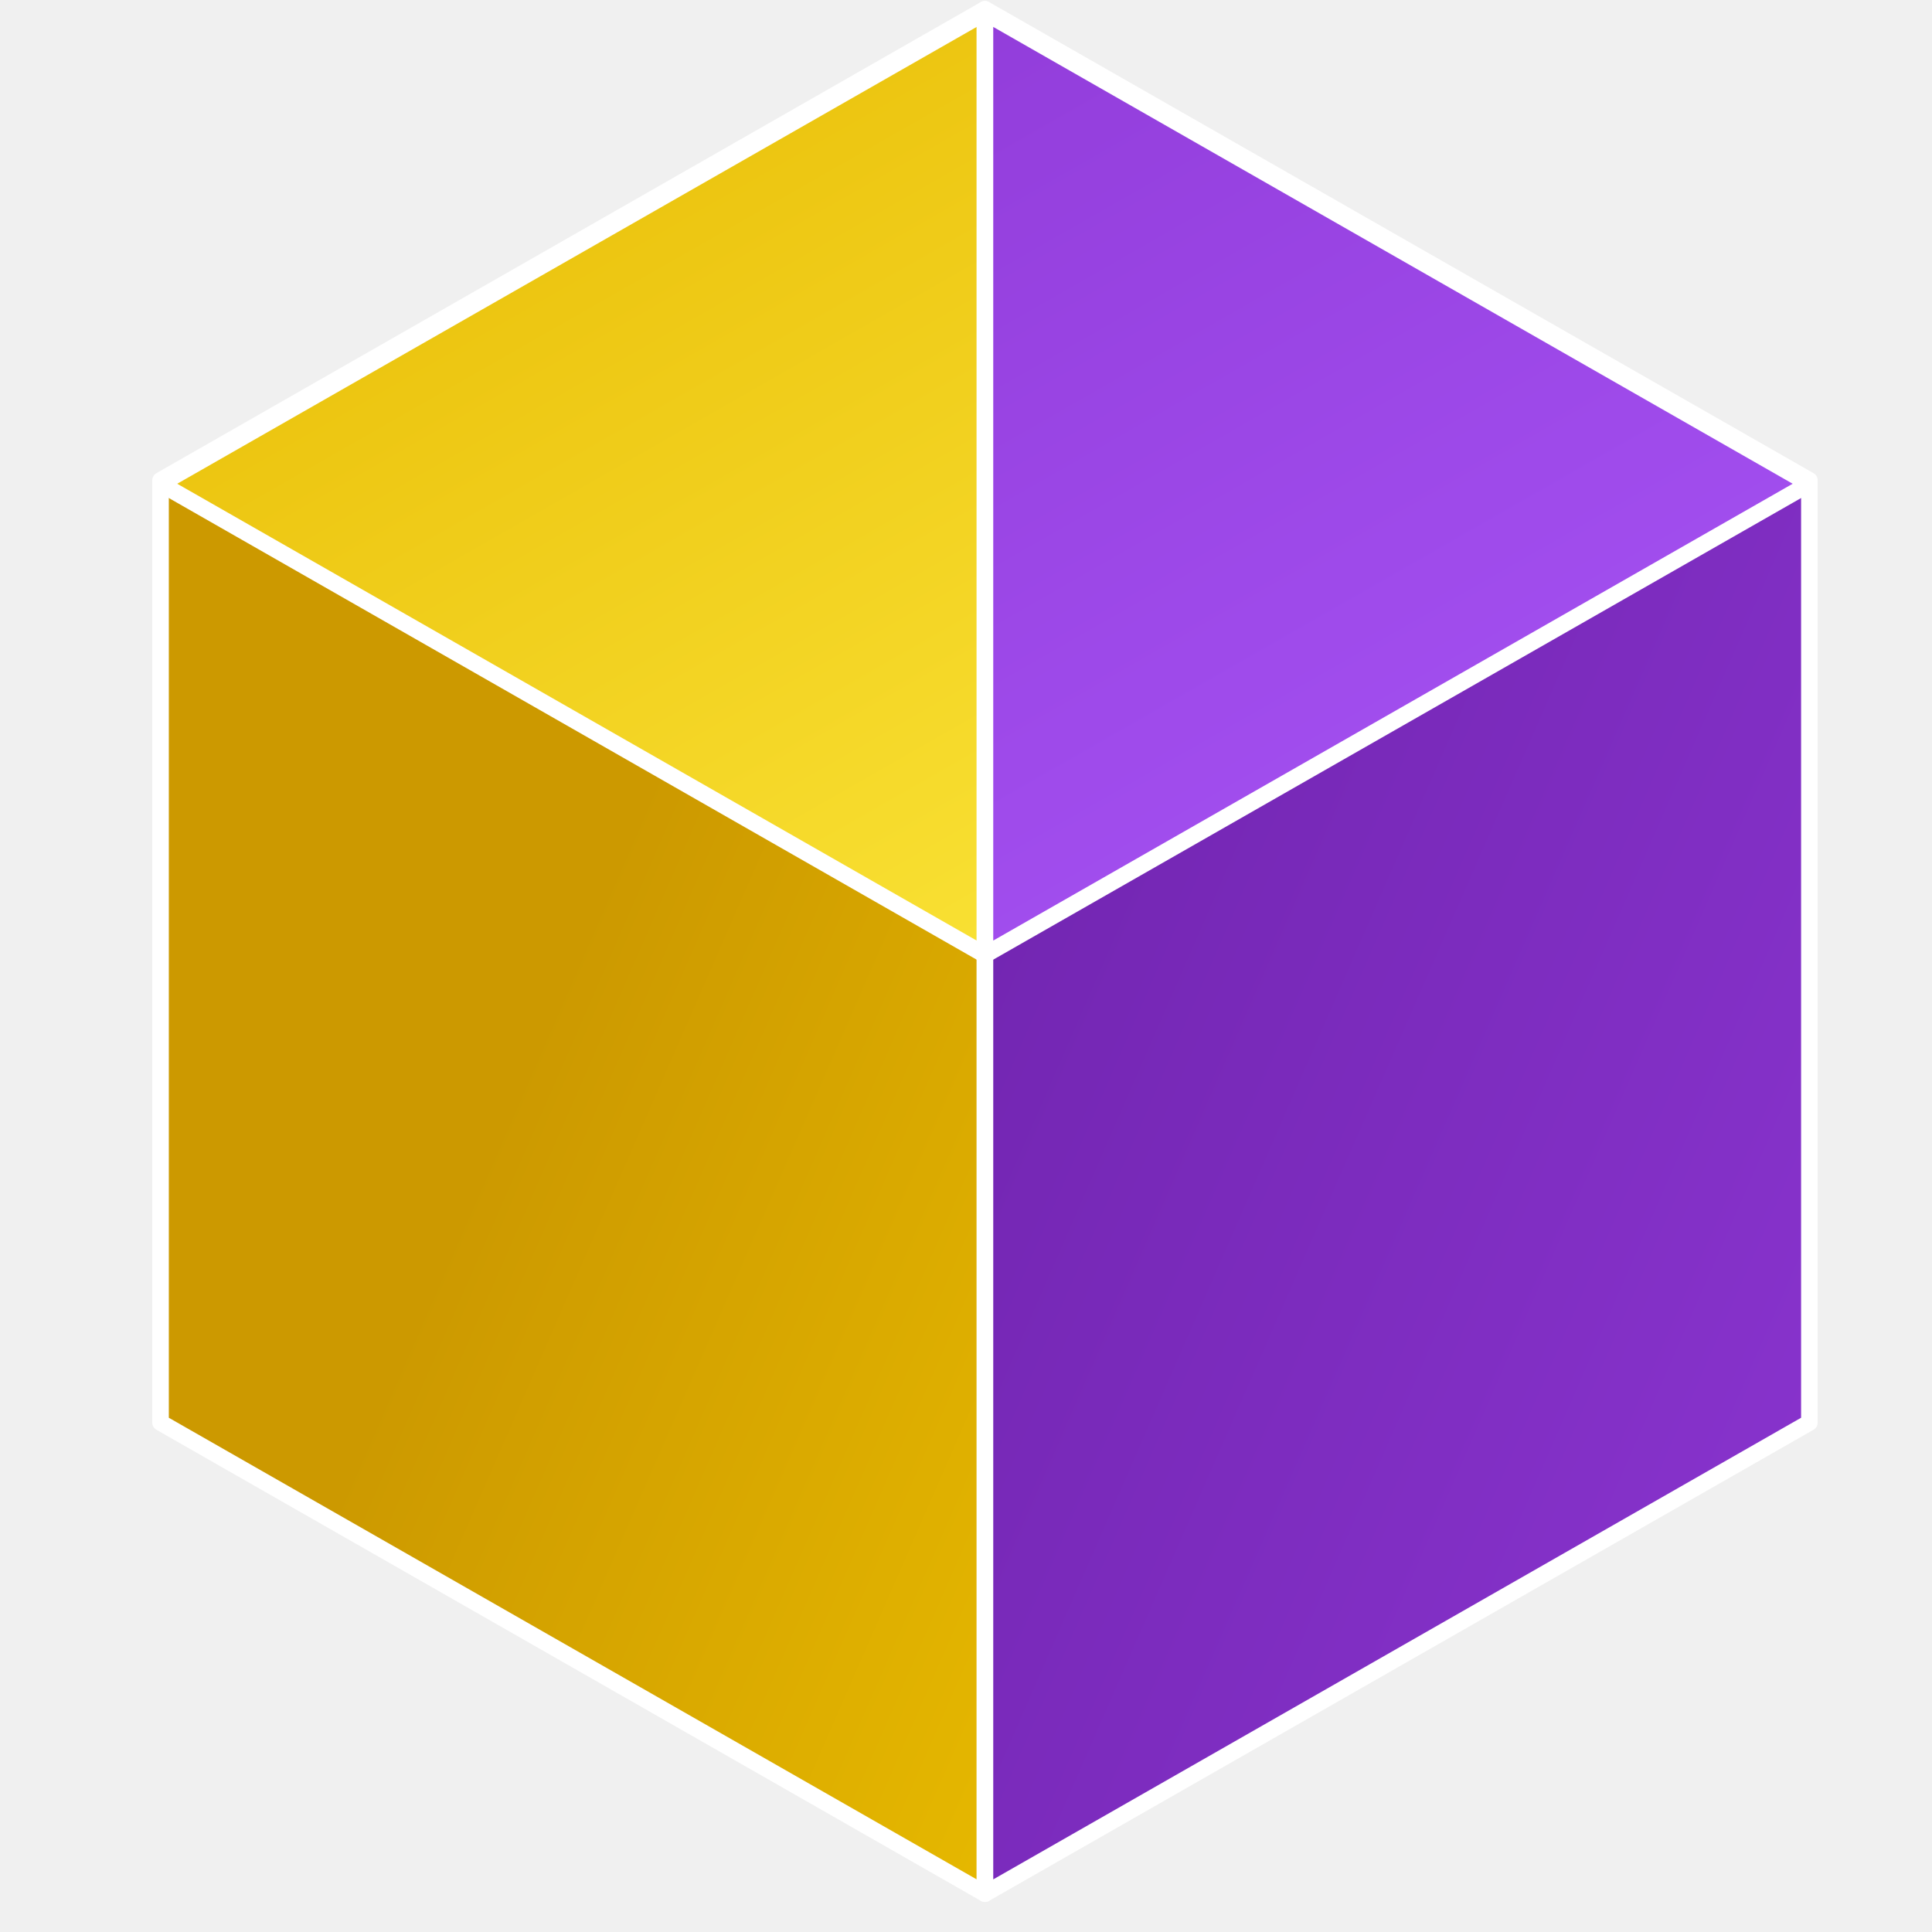
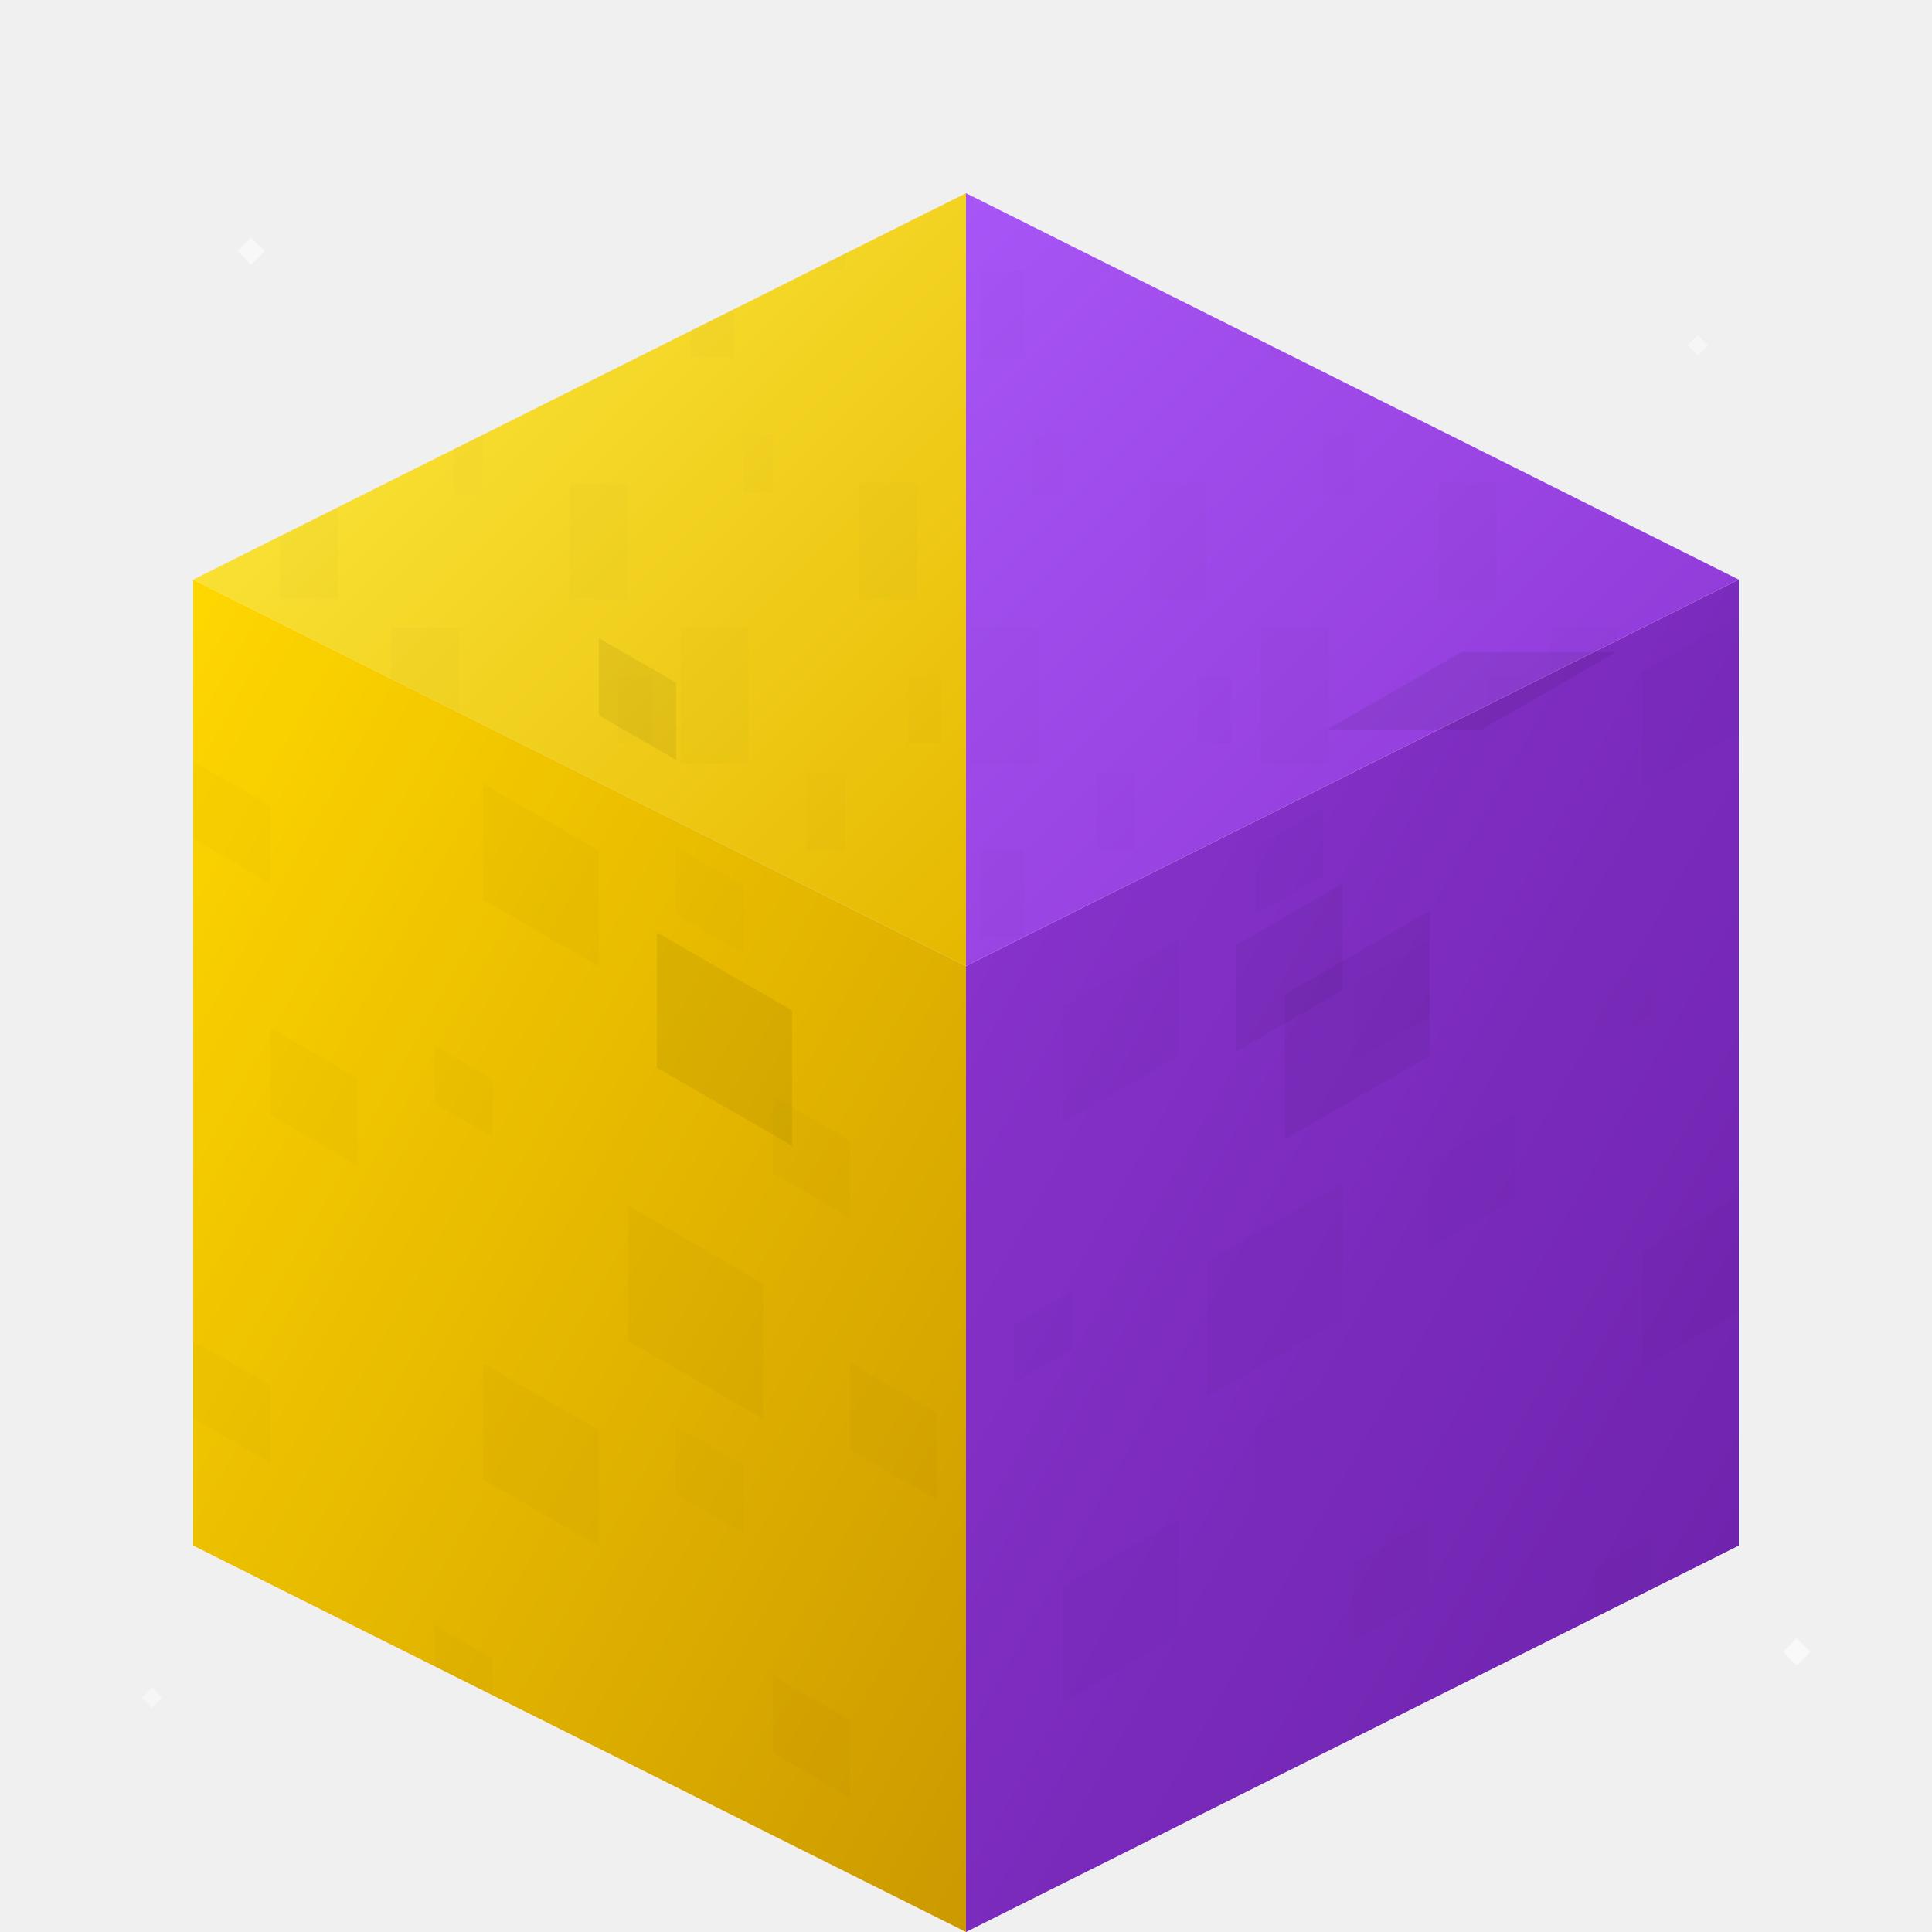
- <svg xmlns="http://www.w3.org/2000/svg" xmlns:xlink="http://www.w3.org/1999/xlink" width="200" height="200" viewBox="0 0 200 200" version="1.1">
+ <svg xmlns="http://www.w3.org/2000/svg" width="200" height="200" viewBox="0 0 200 200" version="1.1">
  <defs>
-     <linearGradient id="leftFaceYellow" x1="-105.83" y1="-52.915" x2="0" y2="52.915" gradientTransform="scale(0.6614378,1.511858)" gradientUnits="userSpaceOnUse">
+     <linearGradient id="topYellow" x1="0%" y1="0%" x2="100%" y2="100%">
+       <stop offset="0%" style="stop-color:#FFEE44;stop-opacity:1" />
+       <stop offset="100%" style="stop-color:#E6B800;stop-opacity:1" />
+     </linearGradient>
+     <linearGradient id="leftYellow" x1="0%" y1="0%" x2="100%" y2="100%">
      <stop offset="0%" style="stop-color:#FFD700;stop-opacity:1" />
      <stop offset="100%" style="stop-color:#CC9900;stop-opacity:1" />
    </linearGradient>
-     <linearGradient id="topFaceYellow" x1="-52.915" y1="-105.83" x2="52.915" y2="0" gradientTransform="scale(1.322876,0.755929)" gradientUnits="userSpaceOnUse">
-       <stop offset="0%" style="stop-color:#FFEE44;stop-opacity:1" />
-       <stop offset="100%" style="stop-color:#E6B800;stop-opacity:1" />
-     </linearGradient>
-     <linearGradient id="topFacePurple" x1="-52.915" y1="-105.83" x2="52.915" y2="0" gradientTransform="scale(1.322876,0.755929)" gradientUnits="userSpaceOnUse">
+     <linearGradient id="topPurple" x1="0%" y1="0%" x2="100%" y2="100%">
      <stop offset="0%" style="stop-color:#A855F7;stop-opacity:1" />
      <stop offset="100%" style="stop-color:#8B35D1;stop-opacity:1" />
    </linearGradient>
-     <linearGradient id="leftFacePurple" x1="-105.83" y1="-52.915" x2="0" y2="52.915" gradientTransform="scale(0.6614378,1.511858)" gradientUnits="userSpaceOnUse">
+     <linearGradient id="rightPurple" x1="0%" y1="0%" x2="100%" y2="100%">
      <stop offset="0%" style="stop-color:#8B35D1;stop-opacity:1" />
      <stop offset="100%" style="stop-color:#6B21A8;stop-opacity:1" />
    </linearGradient>
-     <linearGradient xlink:href="#leftFaceYellow" id="yellowFace" gradientTransform="matrix(-0.7048582,0,0,-1.611104,1.71549,-1.316002)" />
-     <linearGradient xlink:href="#topFaceYellow" id="yellowTop" gradientTransform="matrix(-1.409716,0,0,-0.8055522,1.71549,-86.26054)" />
-     <linearGradient xlink:href="#leftFacePurple" id="purpleFace" gradientTransform="matrix(-0.7048582,0,0,-1.611104,1.71549,-1.316002)" />
-     <linearGradient xlink:href="#topFacePurple" id="purpleTop" gradientTransform="matrix(-1.409716,0,0,-0.8055522,1.71549,-86.26054)" />
+     <pattern id="squares-left" x="0" y="0" width="60" height="60" patternUnits="userSpaceOnUse" patternTransform="skewY(30)">
+       <rect x="10" y="10" width="12" height="12" fill="#000000" opacity="0.08" />
+       <rect x="40" y="25" width="8" height="8" fill="#000000" opacity="0.06" />
+       <rect x="25" y="45" width="14" height="14" fill="#000000" opacity="0.09" />
+       <rect x="5" y="40" width="6" height="6" fill="#000000" opacity="0.06" />
+       <rect x="48" y="48" width="9" height="9" fill="#000000" opacity="0.07" />
+       <rect x="30" y="5" width="7" height="7" fill="#000000" opacity="0.05" />
+     </pattern>
+     <pattern id="squares-right" x="0" y="0" width="60" height="60" patternUnits="userSpaceOnUse" patternTransform="skewY(-30)">
+       <rect x="10" y="10" width="12" height="12" fill="#000000" opacity="0.08" />
+       <rect x="40" y="25" width="8" height="8" fill="#000000" opacity="0.06" />
+       <rect x="25" y="45" width="14" height="14" fill="#000000" opacity="0.09" />
+       <rect x="5" y="40" width="6" height="6" fill="#000000" opacity="0.06" />
+       <rect x="48" y="48" width="9" height="9" fill="#000000" opacity="0.07" />
+       <rect x="30" y="5" width="7" height="7" fill="#000000" opacity="0.05" />
+     </pattern>
+     <pattern id="squares-top" x="0" y="0" width="60" height="60" patternUnits="userSpaceOnUse" patternTransform="rotate(90) scale(1, 0.5)">
+       <rect x="10" y="10" width="12" height="12" fill="#000000" opacity="0.08" />
+       <rect x="40" y="25" width="8" height="8" fill="#000000" opacity="0.06" />
+       <rect x="25" y="45" width="14" height="14" fill="#000000" opacity="0.09" />
+       <rect x="5" y="40" width="6" height="6" fill="#000000" opacity="0.06" />
+       <rect x="48" y="48" width="9" height="9" fill="#000000" opacity="0.07" />
+       <rect x="30" y="5" width="7" height="7" fill="#000000" opacity="0.05" />
+     </pattern>
  </defs>
-   <g transform="matrix(1.144096,0,0,1.144096,100,100)">
-     <path d="M 1.715,83.936 -72.88,41.31 v -85.252 l 74.595,-42.626 z" style="fill:url(#yellowFace);stroke:#FFFFFF;stroke-width:1.5;stroke-linejoin:round" />
-     <path d="M 1.715,83.936 76.311,41.31 V -43.942 L 1.715,-86.568 Z" style="fill:url(#purpleFace);stroke:#FFFFFF;stroke-width:1.5;stroke-linejoin:round" />
-     <path d="M 1.715,-1.009 1.715,-86.261 -72.88,-43.635 Z" style="fill:url(#yellowTop);stroke:#FFFFFF;stroke-width:1.5;stroke-linejoin:round" />
-     <path d="M 1.715,-1.009 76.311,-43.635 1.715,-86.261 Z" style="fill:url(#purpleTop);stroke:#FFFFFF;stroke-width:1.5;stroke-linejoin:round" />
+   <g transform="translate(100, 100)">
+     <path d="M -80,-40 L -80,60 L 0,100 L 0,0 Z" style="fill:url(#leftYellow)" />
+     <path d="M -80,-40 L -80,60 L 0,100 L 0,0 Z" style="fill:url(#squares-left);opacity:0.25" />
+     <path d="M 0,0 L 0,100 L 80,60 L 80,-40 Z" style="fill:url(#rightPurple)" />
+     <path d="M 0,0 L 0,100 L 80,60 L 80,-40 Z" style="fill:url(#squares-right);opacity:0.22" />
+     <path d="M -80,-40 L 0,-80 L 0,0 Z" style="fill:url(#topYellow)" />
+     <path d="M -80,-40 L 0,-80 L 0,0 Z" style="fill:url(#squares-top);opacity:0.15" />
+     <path d="M 0,-80 L 80,-40 L 0,0 Z" style="fill:url(#topPurple)" />
+     <path d="M 0,-80 L 80,-40 L 0,0 Z" style="fill:url(#squares-top);opacity:0.15" />
+     <g transform="skewY(30)">
+       <rect x="-32" y="15" width="14" height="14" fill="#000000" opacity="0.06" />
+       <rect x="-38" y="-12" width="8" height="8" fill="#000000" opacity="0.06" />
+     </g>
+     <g transform="skewY(-30)">
+       <rect x="28" y="14" width="11" height="11" fill="#000000" opacity="0.05" />
+       <rect x="33" y="22" width="15" height="15" fill="#000000" opacity="0.05" />
+     </g>
+     <g transform="matrix(1, 0, -0.866, 0.5, 0, 0)">
+       <rect x="-5" y="-65" width="16" height="16" fill="#000000" opacity="0.07" />
+     </g>
  </g>
+   <rect x="25" y="25" width="2" height="2" fill="#FFFFFF" opacity="0.5" transform="rotate(45 26 26)" />
+   <rect x="175" y="35" width="1.5" height="1.5" fill="#FFFFFF" opacity="0.4" transform="rotate(45 175.75 35.75)" />
+   <rect x="185" y="170" width="2" height="2" fill="#FFFFFF" opacity="0.6" transform="rotate(45 186 171)" />
+   <rect x="15" y="175" width="1.5" height="1.5" fill="#FFFFFF" opacity="0.4" transform="rotate(45 15.75 175.75)" />
</svg>
